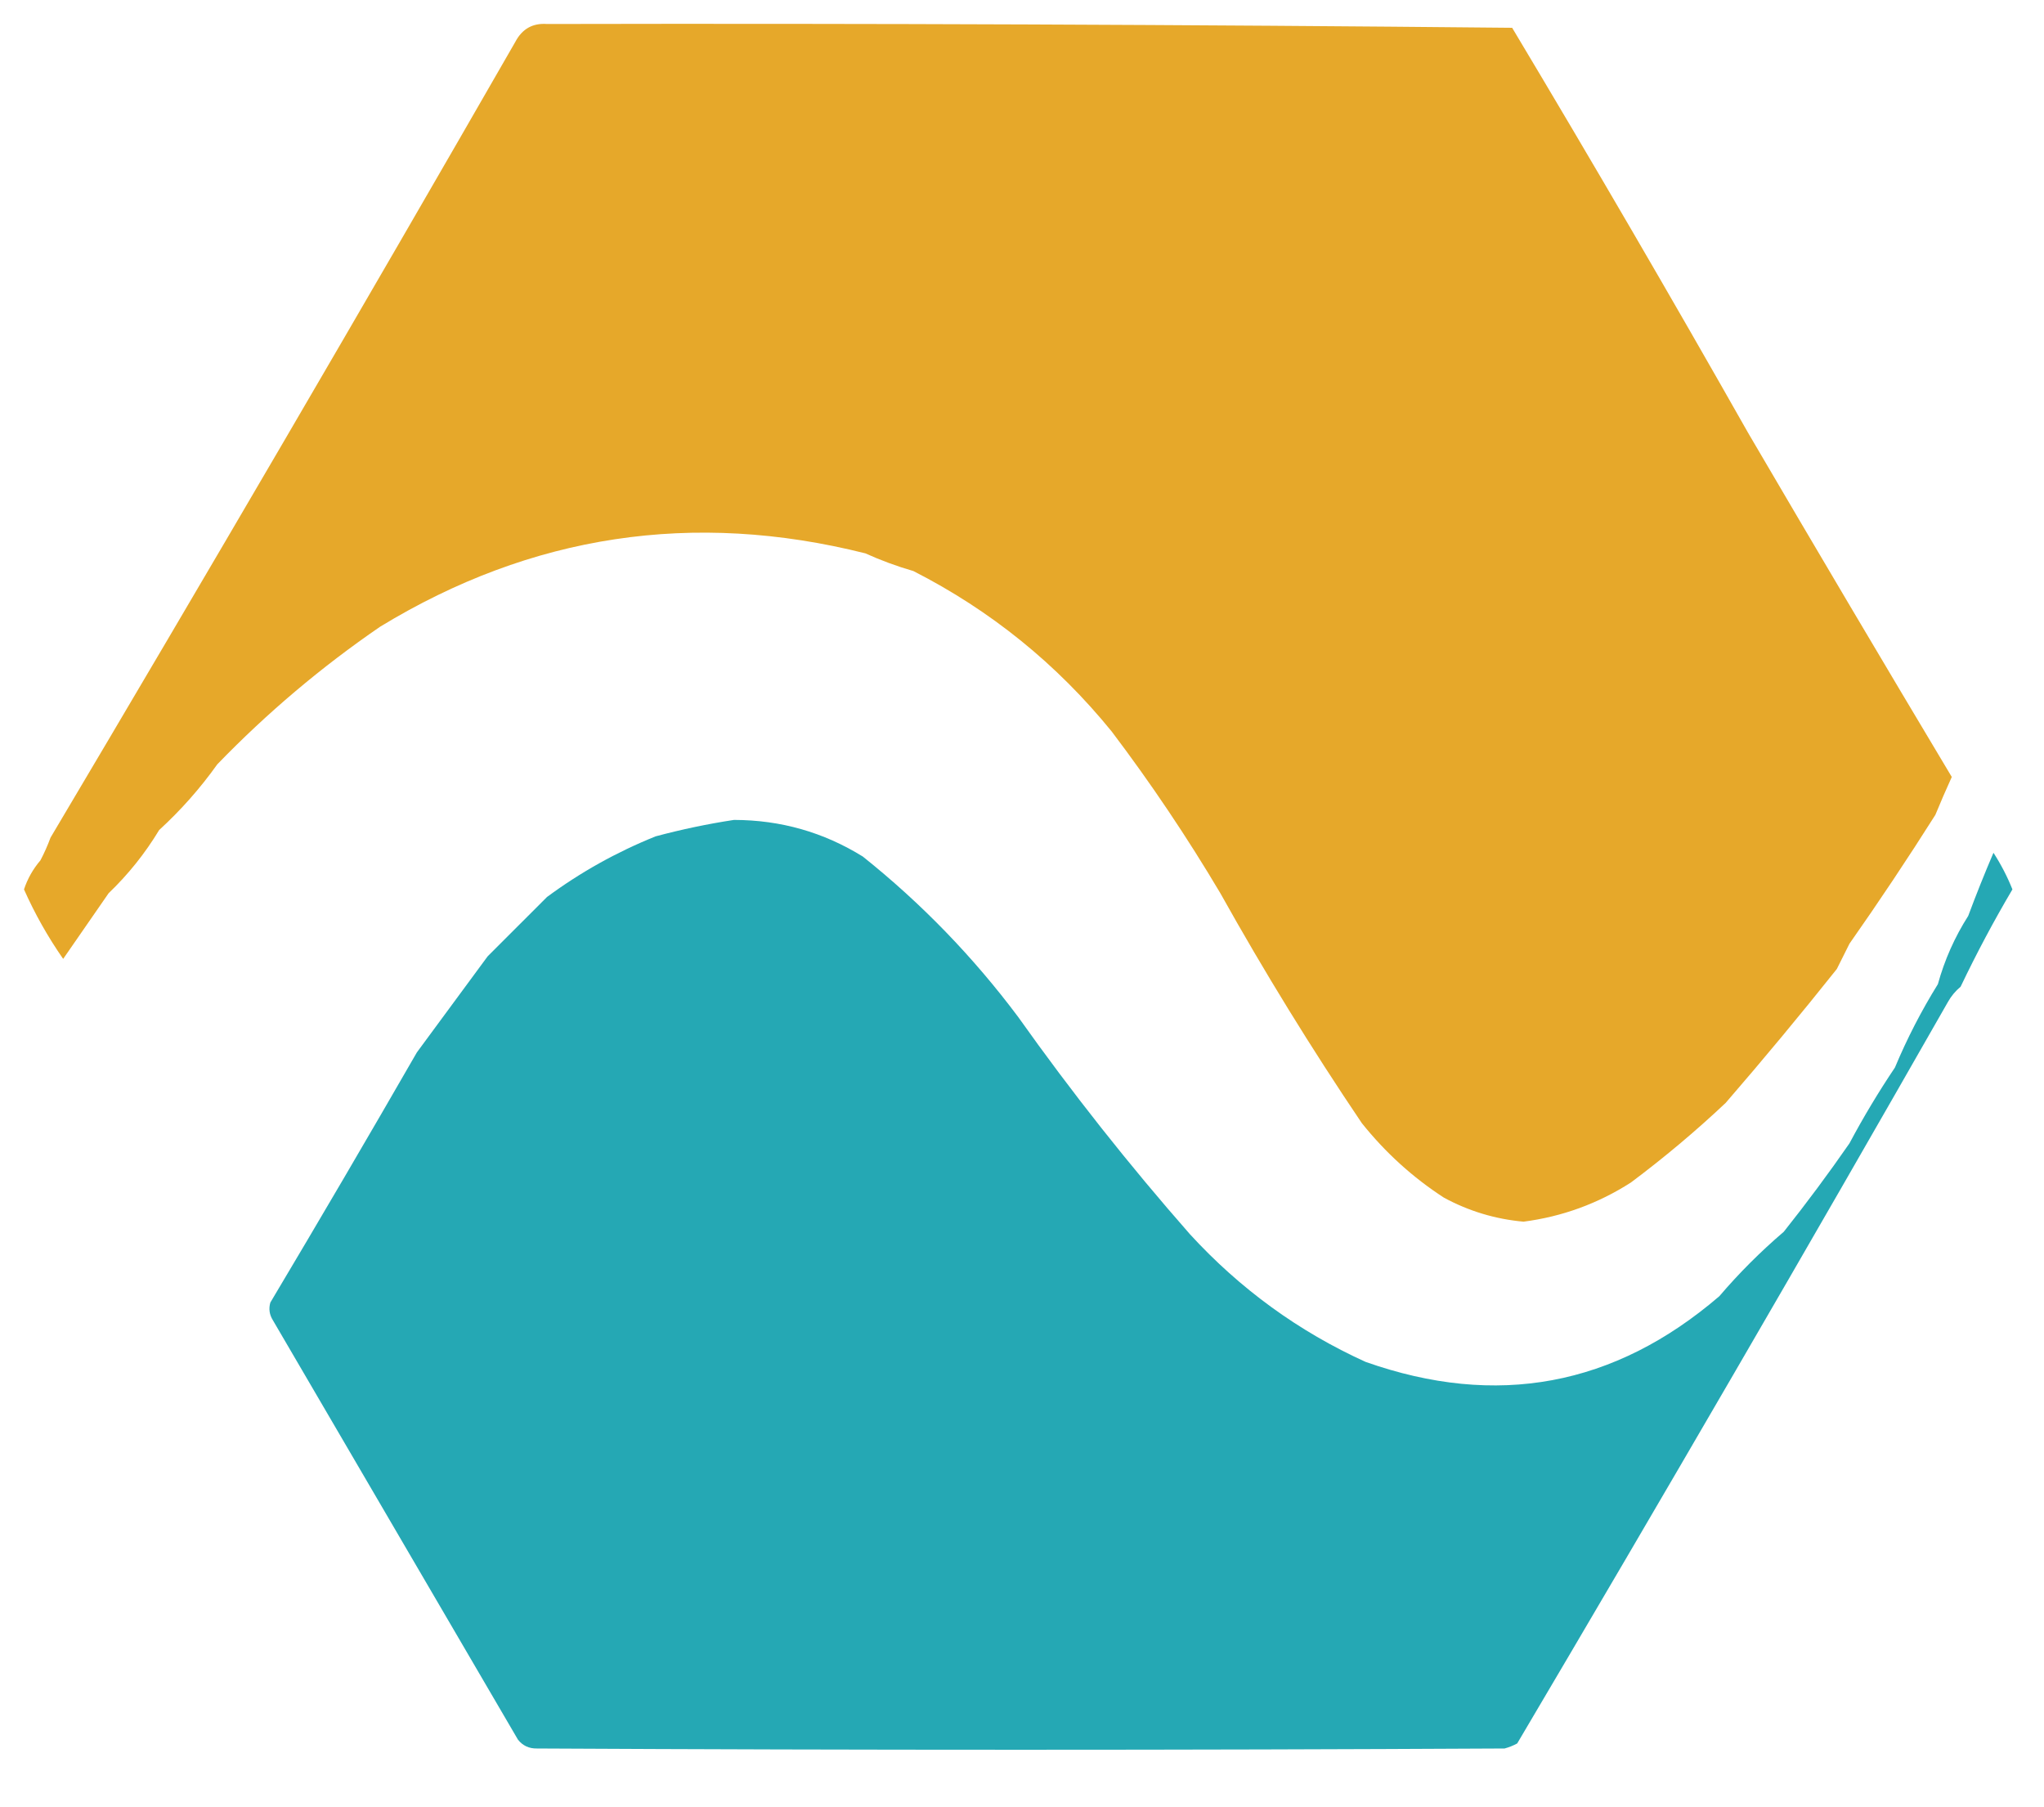
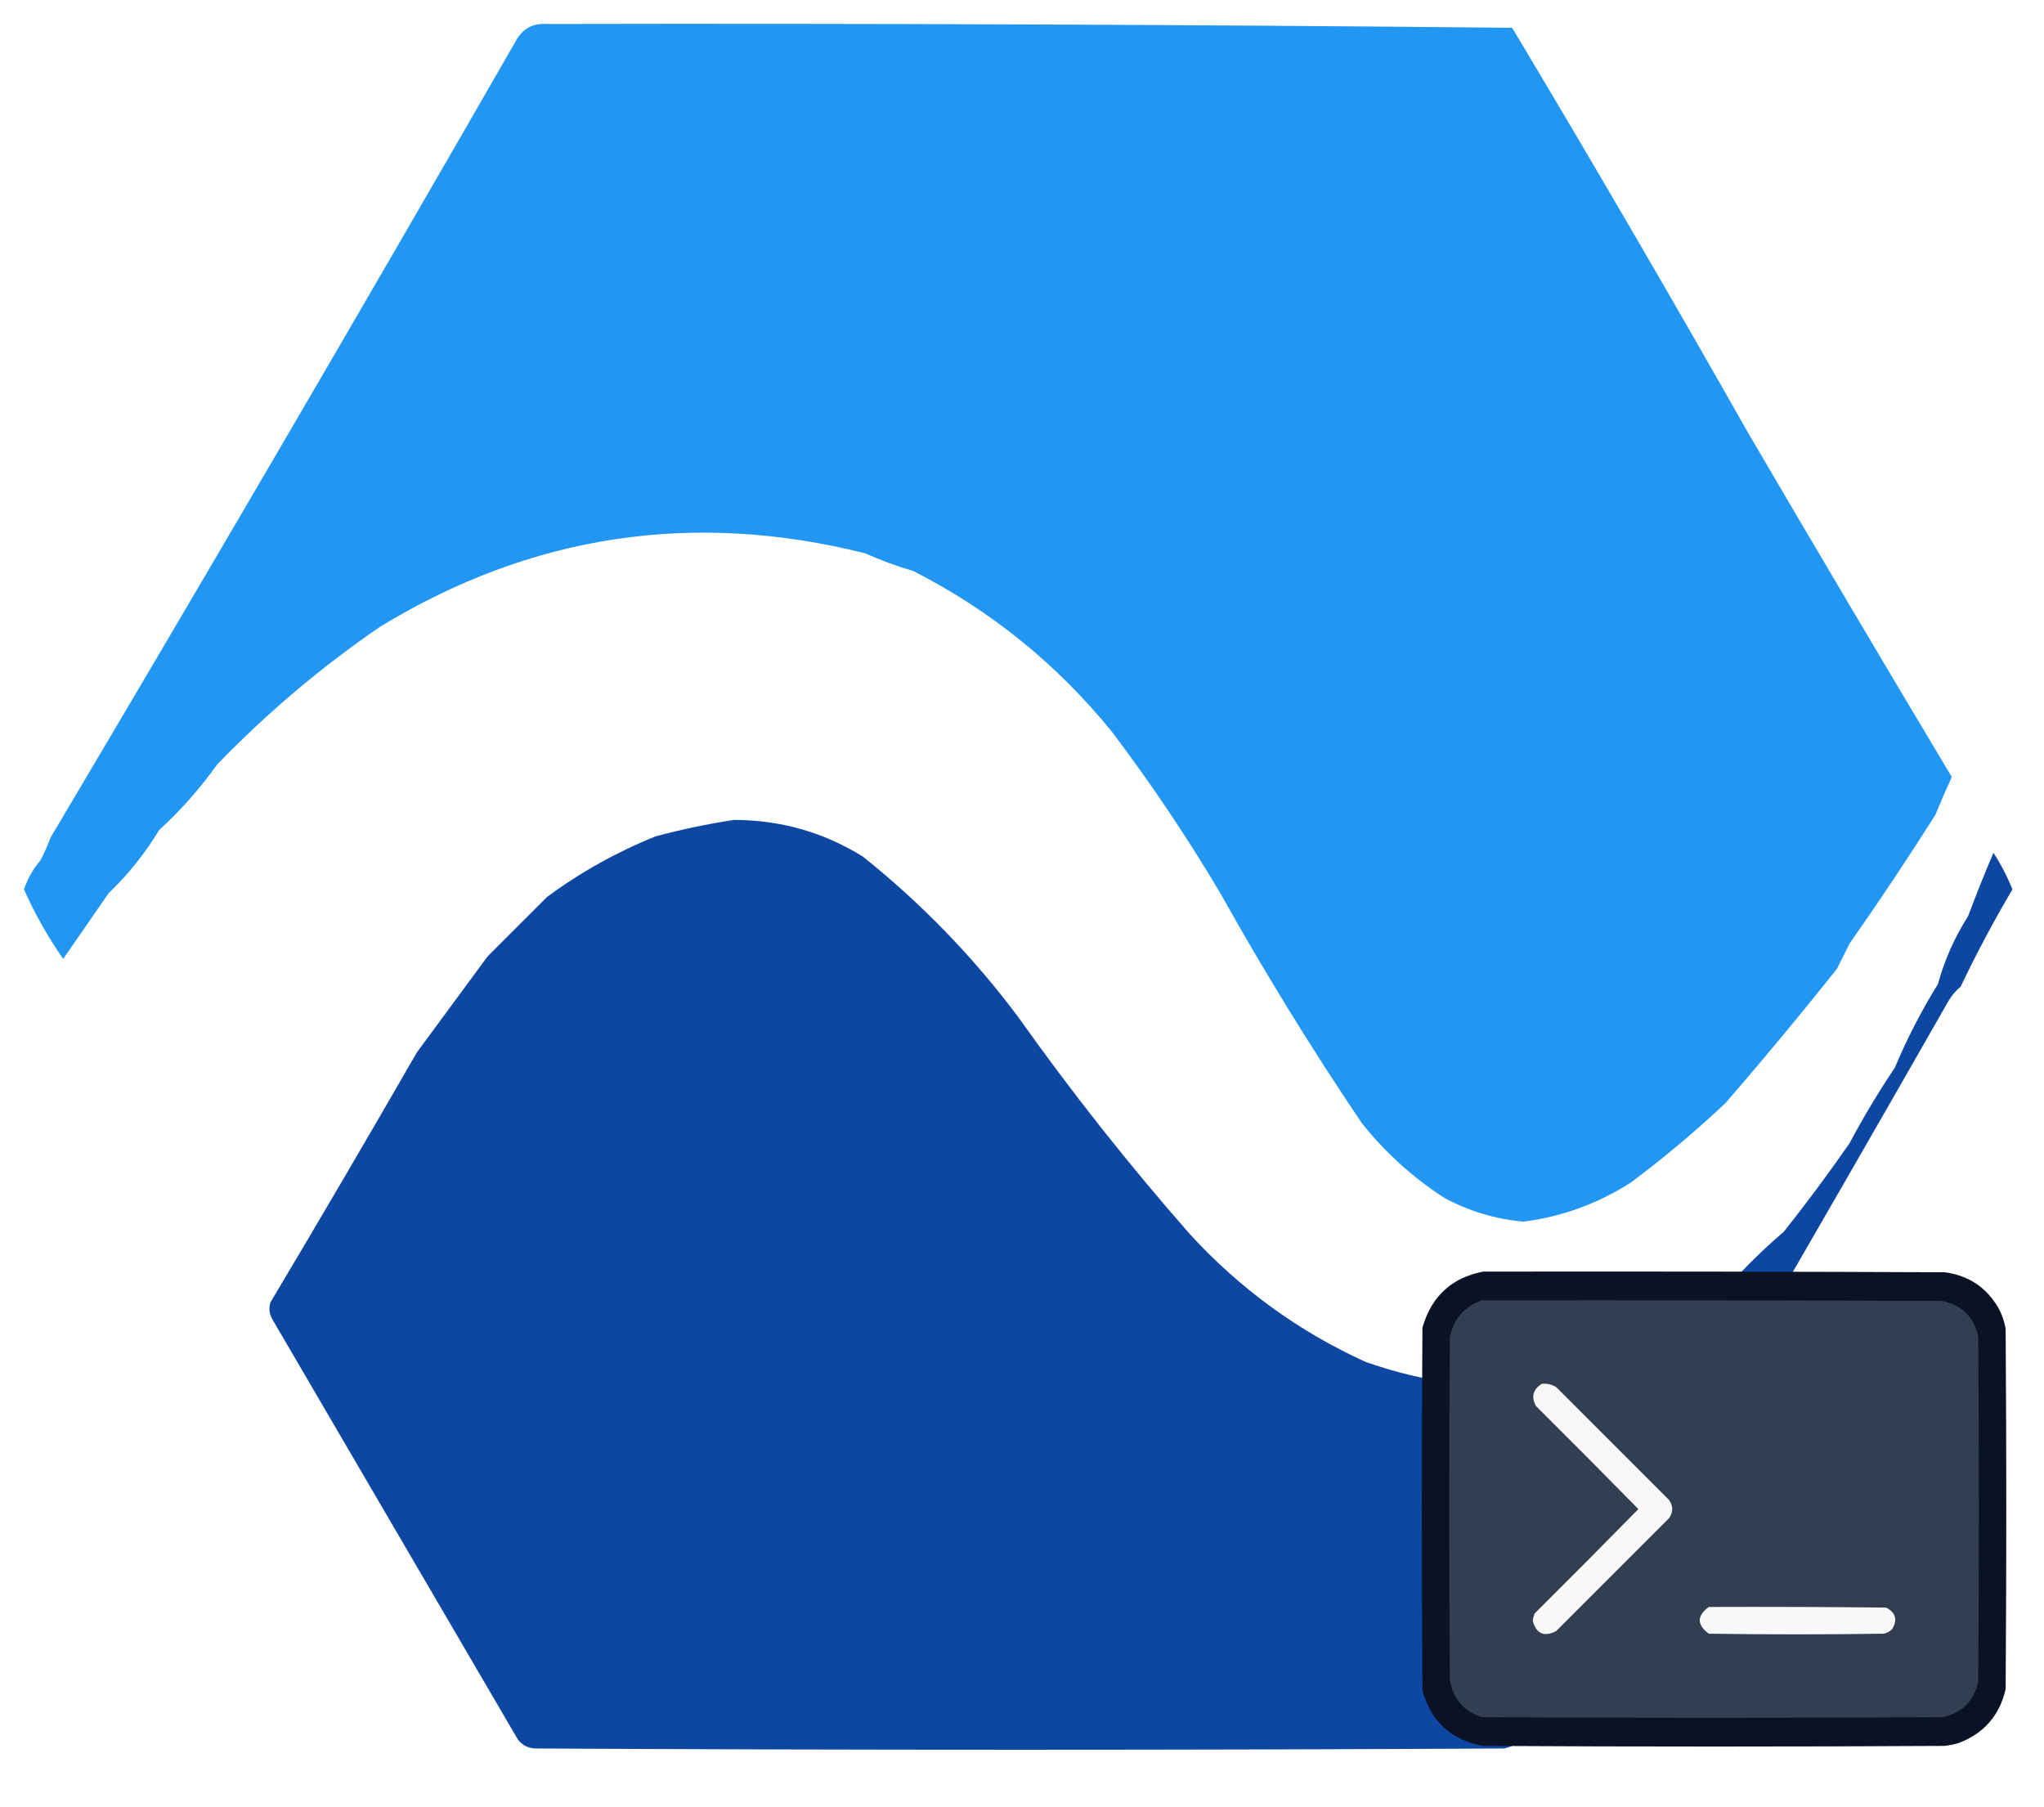
- <svg xmlns="http://www.w3.org/2000/svg" version="1.1" width="809px" height="715px" style="shape-rendering:geometricPrecision; text-rendering:geometricPrecision; image-rendering:optimizeQuality; fill-rule:evenodd; clip-rule:evenodd">
-   <g>
-     <path style="opacity:1" fill="#e6a82a" d="M 216.5,9.5 C 343.879,9.238 471.213,9.738 598.5,11C 630.333,64.174 661.5,117.674 692,171.5C 718.613,216.95 745.446,262.284 772.5,307.5C 770.225,312.504 768.058,317.504 766,322.5C 755.089,339.751 743.756,356.751 732,373.5C 730.333,376.833 728.667,380.167 727,383.5C 712.681,401.483 698.014,419.15 683,436.5C 671.183,447.636 658.683,458.136 645.5,468C 632.474,476.342 618.307,481.508 603,483.5C 591.858,482.503 581.358,479.336 571.5,474C 559.146,465.986 548.313,456.152 539,444.5C 519.079,415.003 500.413,384.67 483,353.5C 469.872,331.369 455.539,310.036 440,289.5C 418.279,262.773 392.112,241.606 361.5,226C 355.009,224.126 348.675,221.793 342.5,219C 274.363,201.898 210.363,211.565 150.5,248C 127.19,263.972 105.69,282.139 86,302.5C 79.264,311.959 71.597,320.626 63,328.5C 57.412,337.748 50.746,346.081 43,353.5C 37,362.167 31,370.833 25,379.5C 18.937,370.787 13.771,361.621 9.5,352C 10.919,347.741 13.086,343.907 16,340.5C 17.52,337.618 18.853,334.618 20,331.5C 82.213,226.702 143.546,121.702 204,16.5C 206.698,11.412 210.864,9.079 216.5,9.5 Z" />
+ <svg xmlns="http://www.w3.org/2000/svg" version="1.1" width="809px" height="715px" style="shape-rendering:geometricPrecision; text-rendering:geometricPrecision; image-rendering:optimizeQuality; fill-rule:evenodd; clip-rule:evenodd" id="svg2" xml:space="preserve">
+   <defs id="defs2" />
+   <g id="g1">
+     <path style="opacity:1;fill:#2196f3;fill-opacity:1" fill="#e6a82a" d="M 216.5,9.5 C 343.879,9.238 471.213,9.738 598.5,11C 630.333,64.174 661.5,117.674 692,171.5C 718.613,216.95 745.446,262.284 772.5,307.5C 770.225,312.504 768.058,317.504 766,322.5C 755.089,339.751 743.756,356.751 732,373.5C 730.333,376.833 728.667,380.167 727,383.5C 712.681,401.483 698.014,419.15 683,436.5C 671.183,447.636 658.683,458.136 645.5,468C 632.474,476.342 618.307,481.508 603,483.5C 591.858,482.503 581.358,479.336 571.5,474C 559.146,465.986 548.313,456.152 539,444.5C 519.079,415.003 500.413,384.67 483,353.5C 469.872,331.369 455.539,310.036 440,289.5C 418.279,262.773 392.112,241.606 361.5,226C 355.009,224.126 348.675,221.793 342.5,219C 274.363,201.898 210.363,211.565 150.5,248C 127.19,263.972 105.69,282.139 86,302.5C 79.264,311.959 71.597,320.626 63,328.5C 57.412,337.748 50.746,346.081 43,353.5C 37,362.167 31,370.833 25,379.5C 18.937,370.787 13.771,361.621 9.5,352C 10.919,347.741 13.086,343.907 16,340.5C 17.52,337.618 18.853,334.618 20,331.5C 82.213,226.702 143.546,121.702 204,16.5C 206.698,11.412 210.864,9.079 216.5,9.5 Z" id="path1" />
  </g>
-   <g>
-     <path style="opacity:1" fill="#25a8b4" d="M 290.5,324.5 C 308.946,324.526 325.946,329.359 341.5,339C 364.688,357.522 385.188,378.688 403,402.5C 424.174,432.341 446.841,461.008 471,488.5C 490.864,510.153 514.031,526.986 540.5,539C 592.351,557.294 639.018,548.628 680.5,513C 688.306,503.86 696.806,495.36 706,487.5C 715.052,476.115 723.719,464.449 732,452.5C 737.484,442.201 743.484,432.201 750,422.5C 754.791,411.044 760.458,400.044 767,389.5C 769.642,379.91 773.642,370.91 779,362.5C 782.147,354.053 785.48,345.72 789,337.5C 792,342.141 794.5,346.975 796.5,352C 789.101,364.528 782.268,377.361 776,390.5C 773.957,392.208 772.29,394.208 771,396.5C 714.912,494.76 658.079,592.594 600.5,690C 598.913,690.862 597.246,691.529 595.5,692C 467.833,692.667 340.167,692.667 212.5,692C 209.387,692.053 206.887,690.886 205,688.5C 172.735,633.328 140.401,577.995 108,522.5C 106.627,520.305 106.294,517.971 107,515.5C 126.604,482.621 145.937,449.621 165,416.5C 174.333,403.833 183.667,391.167 193,378.5C 200.833,370.667 208.667,362.833 216.5,355C 229.767,345.197 244.1,337.197 259.5,331C 269.849,328.232 280.182,326.065 290.5,324.5 Z" />
+   <g id="g2">
+     <path style="opacity:1;fill:#0d47a1;fill-opacity:1" fill="#25a8b4" d="M 290.5,324.5 C 308.946,324.526 325.946,329.359 341.5,339C 364.688,357.522 385.188,378.688 403,402.5C 424.174,432.341 446.841,461.008 471,488.5C 490.864,510.153 514.031,526.986 540.5,539C 592.351,557.294 639.018,548.628 680.5,513C 688.306,503.86 696.806,495.36 706,487.5C 715.052,476.115 723.719,464.449 732,452.5C 737.484,442.201 743.484,432.201 750,422.5C 754.791,411.044 760.458,400.044 767,389.5C 769.642,379.91 773.642,370.91 779,362.5C 782.147,354.053 785.48,345.72 789,337.5C 792,342.141 794.5,346.975 796.5,352C 789.101,364.528 782.268,377.361 776,390.5C 773.957,392.208 772.29,394.208 771,396.5C 714.912,494.76 658.079,592.594 600.5,690C 598.913,690.862 597.246,691.529 595.5,692C 467.833,692.667 340.167,692.667 212.5,692C 209.387,692.053 206.887,690.886 205,688.5C 172.735,633.328 140.401,577.995 108,522.5C 106.627,520.305 106.294,517.971 107,515.5C 126.604,482.621 145.937,449.621 165,416.5C 174.333,403.833 183.667,391.167 193,378.5C 200.833,370.667 208.667,362.833 216.5,355C 229.767,345.197 244.1,337.197 259.5,331C 269.849,328.232 280.182,326.065 290.5,324.5 Z" id="path2" />
+   </g>
+   <g style="clip-rule:evenodd;fill-rule:evenodd;image-rendering:optimizeQuality;shape-rendering:geometricPrecision;text-rendering:geometricPrecision" id="g5" transform="matrix(0.5163905,0,0,0.5163905,546.4667,465.3121)">
+     <g id="g1-8">
+       <path style="opacity:1" fill="#0c1225" d="m 78.5,73.5 c 118,-0.167 236,0 354,0.5 17.736,2.41 31.236,11.243 40.5,26.5 2.994,5.316 4.994,10.982 6,17 0.667,92 0.667,184 0,276 -4.685,20.355 -16.852,34.188 -36.5,41.5 -3.289,0.882 -6.623,1.548 -10,2 -118,0.667 -236,0.667 -354,0 C 54.084,432.583 38.584,418.417 32,394.5 31.333,301.833 31.333,209.167 32,116.5 38.766,92.562 54.266,78.229 78.5,73.5 Z" id="path1-4" />
+     </g>
+     <g id="g2-5">
+       <path style="opacity:1" fill="#323e51" d="m 77.5,95.5 c 117.667,-0.167 235.334,0 353,0.5 15.163,3.163 24.329,12.329 27.5,27.5 0.667,88 0.667,176 0,264 -3.18,15.18 -12.346,24.346 -27.5,27.5 -117.667,0.667 -235.333,0.667 -353,0 -13.947,-4.609 -22.114,-14.109 -24.5,-28.5 -0.667,-87.667 -0.667,-175.333 0,-263 3.019,-13.852 11.186,-23.185 24.5,-28 z" id="path2-4" />
+     </g>
+     <g id="g3">
+       <path style="opacity:1" fill="#f8f8f8" d="m 123.5,159.5 c 3.963,-0.411 7.63,0.422 11,2.5 28.833,28.833 57.667,57.667 86.5,86.5 3.256,4.598 3.256,9.264 0,14 -28.833,28.833 -57.667,57.667 -86.5,86.5 -9.267,4.739 -15.267,2.072 -18,-8 0.296,-1.888 0.796,-3.722 1.5,-5.5 26.68,-26.514 53.18,-53.18 79.5,-80 -25.986,-26.486 -52.153,-52.82 -78.5,-79 -3.813,-7.048 -2.313,-12.715 4.5,-17 z" id="path3" />
+     </g>
+     <g id="g4">
+       <path style="opacity:1" fill="#f9f9f9" d="m 251.5,330.5 c 45.335,-0.167 90.668,0 136,0.5 7.292,3.915 8.792,9.415 4.5,16.5 -1.8,1.817 -3.966,2.984 -6.5,3.5 -44.667,0.667 -89.333,0.667 -134,0 -9.254,-6.874 -9.254,-13.707 0,-20.5 z" id="path4" />
+     </g>
  </g>
</svg>
